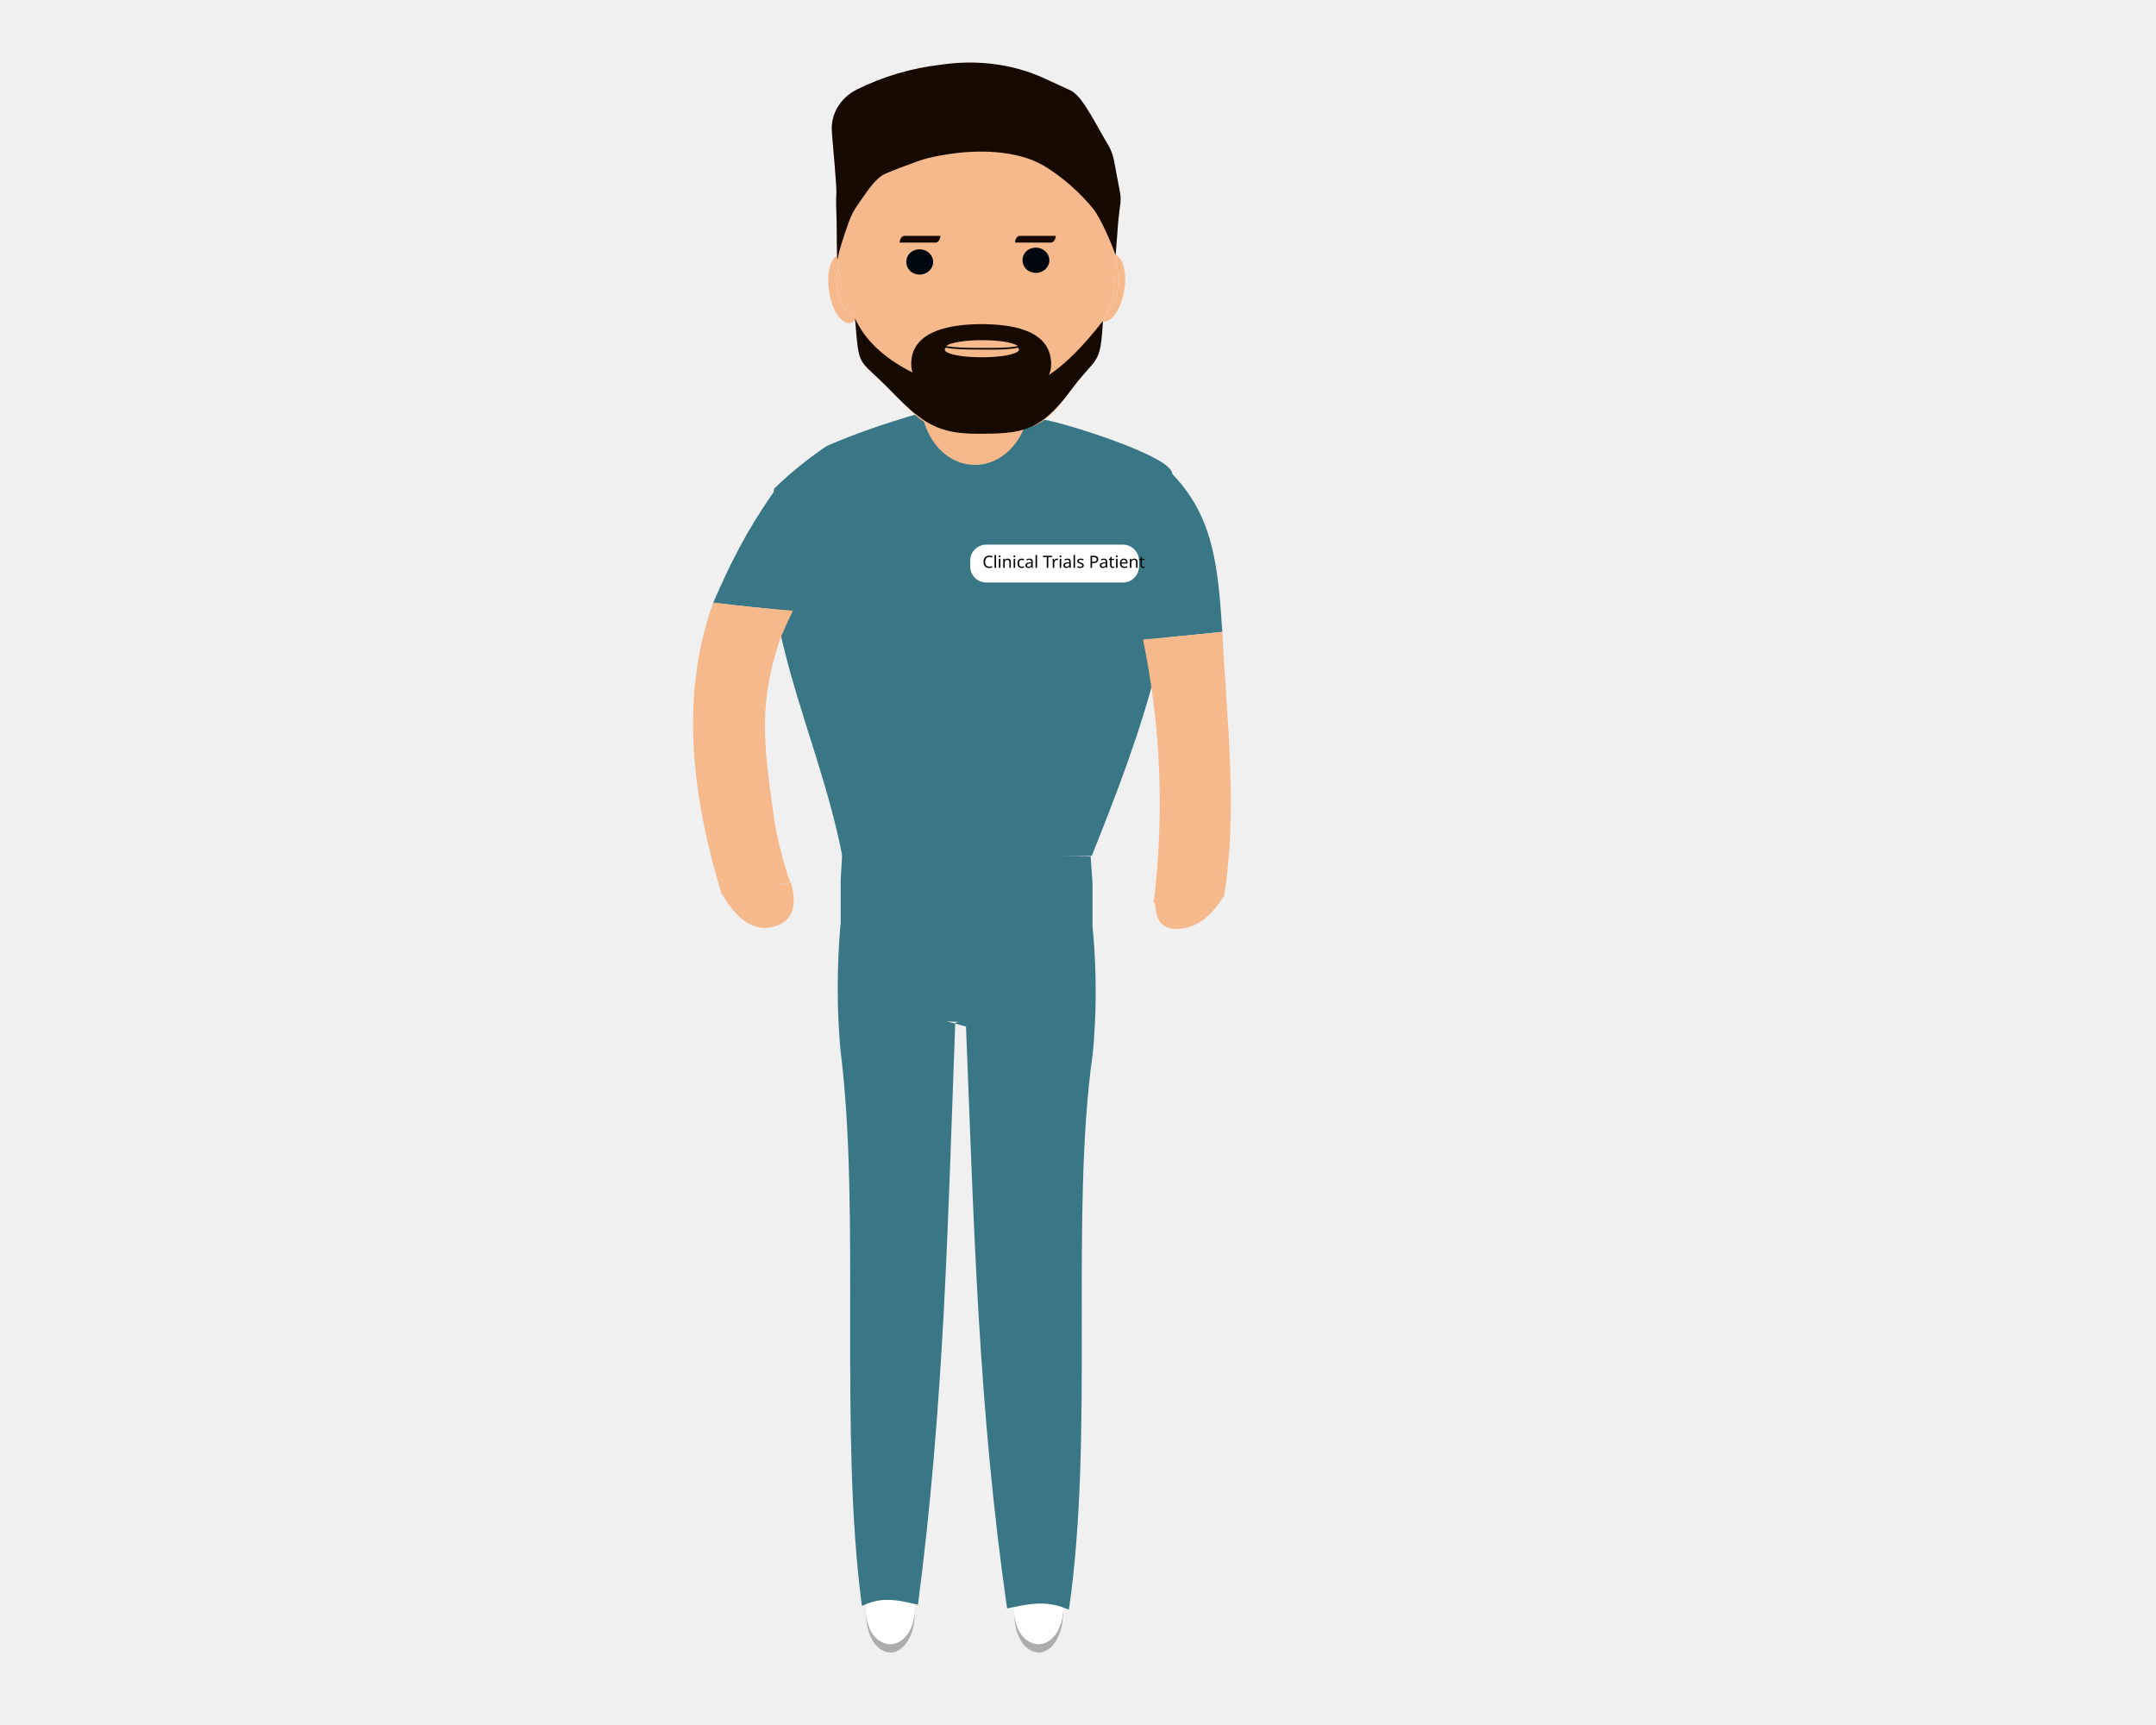
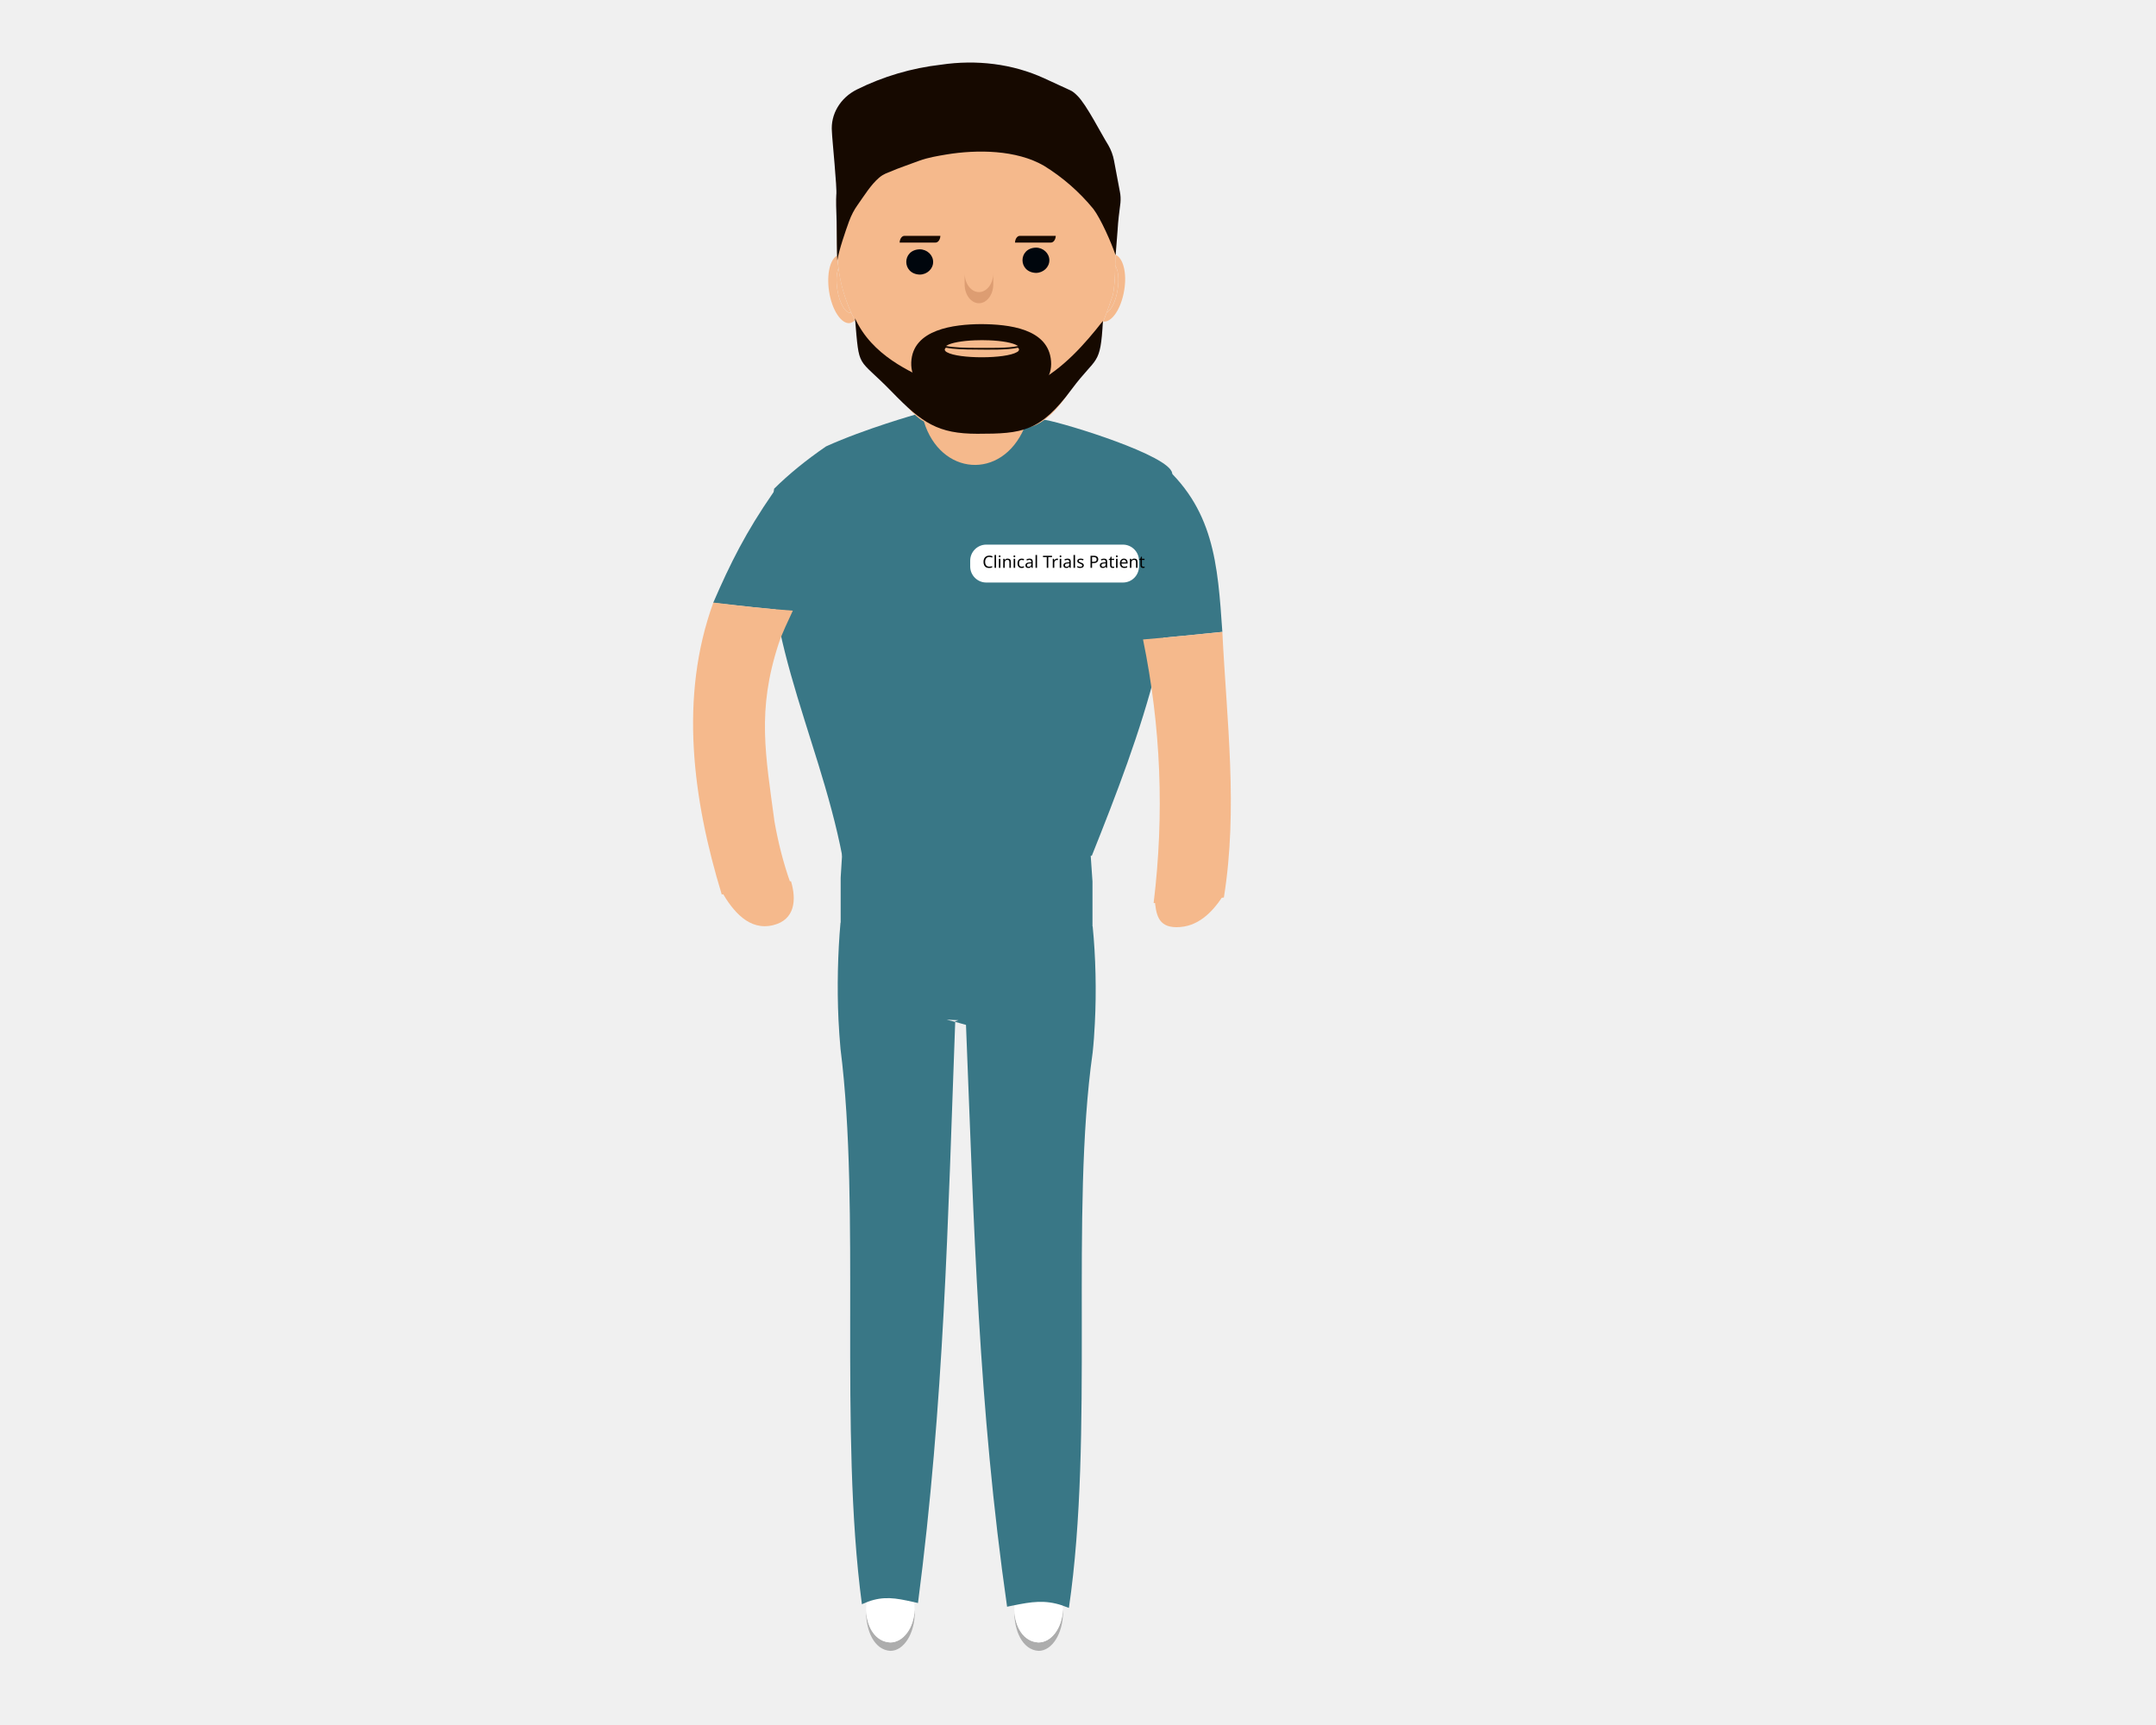
<svg xmlns="http://www.w3.org/2000/svg" version="1.1" id="Layer_1" x="0px" y="0px" viewBox="0 0 1280 1024" style="enable-background:new 0 0 1280 1024;" xml:space="preserve">
  <style type="text/css">
	.st0{fill:#397786;}
	.st1{fill:#F5B98C;}
- 	.st2{fill:#E2A379;}
- 	.st3{fill:#EFB58E;}
- 	.st4{fill:#160900;}
- 	.st5{fill:#FFFFFF;}
- 	.st6{font-family:'ArialMT';}
- 	.st7{font-size:10px;}
- 	.st8{fill:#00060D;}
- 	.st9{fill:#ADADAD;}
- 	.st10{fill:none;stroke:#999999;stroke-width:0.25;stroke-miterlimit:10;}
+ 	.st2{fill:#DD9D72;}
+ 	.st3{fill:#160900;}
+ 	.st4{fill:#FFFFFF;}
+ 	.st5{font-family:'ArialMT';}
+ 	.st6{font-size:10px;}
+ 	.st7{fill:#00060D;}
+ 	.st8{fill:#ADADAD;}
+ 	.st9{fill:none;stroke:#999999;stroke-width:0.25;stroke-miterlimit:10;}
+ 	.st10{opacity:0;}
+ 	.st11{fill:#FF5F5F;}
</style>
  <path id="shoulderRight" class="st0" d="M725.7,375.1c-15.7,1.6-31.3,3.2-47,4.5c-5.3-25.7-10.6-51.2-19.5-75.9  c8.2-11.4,17.9-20.9,28.5-30C720.9,301.4,722.9,334.8,725.7,375.1z" />
  <g id="shoulderLeft">
    <path class="st0" d="M500.7,308.7c-10.9,17.4-20.9,35.3-29.9,53.8c-15.9-0.9-31.3-3-47.4-4.6c10.3-23.8,19.5-42.1,35.4-65.1   c7.2-10.4,29-27.7,45.4-28.4c0.4,0,1.1-0.8,1-0.2C506.1,279.2,502.5,293.8,500.7,308.7z" />
  </g>
  <path id="torso" class="st0" d="M648.2,508c-49.5,0.7-98.7-2.5-148.1,0.4c-14.5-75.2-53.5-139.9-40.5-218.3c8.7-8.6,19-17,30.8-25.1  c23.4-10.6,54.1-19.2,53.8-19.1l60.9,1.7l15.7,1.7c12.7,2.3,73.8,21.2,75.1,31.6C705.7,359.2,677.4,435,648.2,508z" />
  <g id="skin">
    <g>
      <path class="st1" d="M667.4,172.5c-1.8,10.8-7.3,19-12.4,18.4c0.7-1.9,1.4-3.7,2-5.3c2.8-1.5,5.5-6.9,6.5-13.6    c1-6.2,0.4-11.8-1.4-14.4c0-2.1,0.1-4.3,0.1-6.4C666.8,153,669.2,162.1,667.4,172.5z" />
      <path class="st1" d="M663.5,172c-1,6.7-3.8,12.1-6.5,13.6c1.8-4.9,3-8.5,3.6-10.2c1-3.9,1.4-10.6,1.5-17.8    C663.9,160.2,664.5,165.8,663.5,172z" />
    </g>
    <g>
      <path class="st1" d="M507.6,190.1c-0.8,0.8-1.8,1.4-3,1.7c-5.1,0.7-10.7-7.7-12.4-18.9c-1.5-10.2,0.6-19.1,4.9-21.2    c0.1,2.5,0.3,5,0.7,7.4c-1.2,2.9-1.5,7.6-0.7,12.7c1.2,8.2,4.9,14.4,8.1,13.9c0.1,0,0.1,0,0.2,0c0.5,1.1,1,2.2,1.6,3.3    L507.6,190.1z" />
      <path class="st1" d="M505.4,185.7c-0.1,0-0.1,0-0.2,0c-3.2,0.5-6.9-5.7-8.1-13.9c-0.8-5.1-0.5-9.8,0.7-12.7    C499,168.3,501.5,177.2,505.4,185.7z" />
    </g>
    <path class="st1" d="M662.2,151.2c0,2.1,0,4.3-0.1,6.4c-0.1,7.1-0.5,13.9-1.5,17.8c-0.6,1.7-1.9,5.3-3.6,10.2   c-0.6,1.6-1.3,3.4-2,5.3c-8.7,22.9-25.9,61.7-46.9,63.2c-13.5,31.2-49.8,28.3-59.6-3.9c-12-6.2-29.1-36.6-40.9-60.1L507,189   c-0.6-1.1-1.1-2.2-1.6-3.3c-3.9-8.5-6.5-17.4-7.6-26.6c-0.3-2.5-0.5-4.9-0.7-7.4c-0.1-1.4-0.1-2.8-0.1-4.2v-16.6   c0-32.5,23.7-58.9,52.9-58.9H607c30.4,0,55,27.4,55.1,61.3C662,137.4,662.2,144.2,662.2,151.2z" />
    <g id="arms">
-       <path id="rightHand" class="st1" d="M685.5,534.6c0.8,9,1.9,16.8,13,16.8c12.4,0,20.9-8.4,27.5-18.4    C712.6,533.4,699.1,533.6,685.5,534.6z" />
+       <path id="rightHand" class="st1" d="M685.5,533.6c0.8,9,1.9,16.8,13,16.8c12.4,0,20.9-8.4,27.5-18.4    C712.6,532.4,699.1,532.6,685.5,533.6z" />
      <path class="st1" d="M725.7,375.1c2.6,53,9.4,104.8,0.9,157.7c-5.5,0.5-11.1,0.9-16.6,1.3c-4.3,0.4-8.7,0.7-13,1.1    c-0.1,0-0.2,0-0.3,0c-3.9,0.3-7.9,0.6-11.8,0.9c6.4-52.7,4.4-104.5-6.3-156.5C694.3,378.3,710,376.7,725.7,375.1z" />
-       <path id="leftHand" class="st1" d="M459,550.2c-14.3,3.5-23.9-8.4-30.5-19.8c13.6-2.8,27.3-4.4,41.1-6.3    C472.9,535,472.1,547,459,550.2z" />
+       <path id="leftHand" class="st1" d="M459,549.2c-14.3,3.5-23.9-8.4-30.5-19.8c13.6-2.8,27.3-4.4,41.1-6.3    C472.9,534,472.1,546,459,549.2z" />
      <path class="st1" d="M469.2,523.9c-4.2,0.8-8.6,1.6-12.7,2.2c-4.2,0.7-8.1,1.3-12.3,2c-0.2,0-0.4,0.1-0.6,0.1    c-5,0.9-10,1.8-15.1,2.8c-17.2-56.4-25.4-117.2-5-173.3c15.7,1.9,31.4,3.7,47.2,4.8c-2.8,6.1-6.5,13.6-8.5,19.8    c-12.9,39.6-7.7,65.6-2.4,105.4C462,500.1,465,512.1,469.2,523.9z" />
    </g>
-     <path class="st1" d="M581.5,179.3c-4.7,0-8.5-5.1-8.5-11.2v6.6c0,6.2,3.8,11.2,8.5,11.2s8.5-5.1,8.5-11.2v-6.6   C590,174.2,586.2,179.3,581.5,179.3z" />
+     <path id="nose" class="st2 st1" d="M581.2,173.4c-4.7,0-8.5-5.1-8.5-11.2v6.6c0,6.2,3.8,11.2,8.5,11.2s8.5-5.1,8.5-11.2v-6.6   C589.7,168.3,585.9,173.4,581.2,173.4z" />
  </g>
  <g id="facialHair">
-     <path class="st4" d="M624,214.4c1.5,19.5-24.5,24.3-40.7,24.4c-16.2,0.1-43.1-4-42.3-23.7s25.4-22.6,41.5-22.7   C598.6,192.5,622.5,194.9,624,214.4z" />
-     <path class="st4" d="M654.8,190.5c-1.5,27.3-3.6,20.5-18.5,40.5c-18.7,25.3-29.3,26.5-56,26.5c-23.3,0-32.8-6.3-50.8-24.9   c-20.9-21.5-19.2-12.3-21.9-43.7c10.1,22.2,32.9,31.9,46.6,38.1C603.3,249,633.2,218.1,654.8,190.5L654.8,190.5z" />
+     <path class="st3" d="M624,214.4c1.5,19.5-24.5,24.3-40.7,24.4c-16.2,0.1-43.1-4-42.3-23.7s25.4-22.6,41.5-22.7   C598.6,192.5,622.5,194.9,624,214.4z" />
+     <path class="st3" d="M654.8,190.5c-1.5,27.3-3.6,20.5-18.5,40.5c-18.7,25.3-29.3,26.5-56,26.5c-23.3,0-32.8-6.3-50.8-24.9   c-20.9-21.5-19.2-12.3-21.9-43.7c10.1,22.2,32.9,31.9,46.6,38.1C603.3,249,633.2,218.1,654.8,190.5L654.8,190.5z" />
  </g>
  <g id="lips">
    <path id="lowerLip" class="st1" d="M605,207.5L605,207.5c0,0.6-0.6,1.2-1.2,1.5c-6.9,4.1-34.6,4.1-41.6,0.1   c-0.6-0.3-1.3-0.9-1.3-1.5c0-0.4,0.2-0.8,0.7-1.2c4.7,0.9,11.2,1.1,17.4,1.1c8.7,0.1,19.3,0.3,25.3-1.1   C604.8,206.8,605,207.1,605,207.5z" />
    <path id="upperLip" class="st1" d="M604.4,205.4c-6,1.4-16.6,1.1-25.3,1.1c-6.2,0-12.8-0.2-17.4-1.1l0.1-0.1l0,0   c0.1-0.1,0.2-0.1,0.3-0.2l0,0c2.5-1.6,9-2.8,17-3.1c0.2,0,0.3,0,0.5,0c2.2-0.1,4.6-0.1,6.8,0c0.2,0,0.3,0,0.5,0   c8,0.3,14.5,1.5,17,3.1c0.1,0,0.1,0.1,0.2,0.1C604.2,205.3,604.3,205.3,604.4,205.4z" />
  </g>
-   <path class="st5" d="M666.7,345.8h-81.2c-5.2,0-9.5-4.3-9.5-9.5v-3.5c0-5.2,4.3-9.5,9.5-9.5h81.2c5.2,0,9.5,4.3,9.5,9.5v3.5  C676.2,341.5,672,345.8,666.7,345.8z" />
-   <text transform="matrix(1 0 0 1 583.2943 337.0621)" class="st6 st7">Clinical Trials Patient</text>
+   <path class="st4" d="M666.7,345.8h-81.2c-5.2,0-9.5-4.3-9.5-9.5v-3.5c0-5.2,4.3-9.5,9.5-9.5h81.2c5.2,0,9.5,4.3,9.5,9.5v3.5  C676.2,341.5,672,345.8,666.7,345.8z" />
+   <text transform="matrix(1 0 0 1 583.2943 337.0621)" class="st5 st6">Clinical Trials Patient</text>
  <g id="eyes">
    <g id="brows">
-       <path class="st4" d="M537,140c-1.6,0-2.8,1.8-2.9,4h21.3c1.6,0,2.8-1.8,2.9-4H537z" />
-       <path class="st4" d="M605.5,140c-1.6,0-2.8,1.8-2.9,4h21.3c1.6,0,2.8-1.8,2.9-4H605.5z" />
+       <path class="st3" d="M537,140c-1.6,0-2.8,1.8-2.9,4h21.3c1.6,0,2.8-1.8,2.9-4H537z" />
+       <path class="st3" d="M605.5,140c-1.6,0-2.8,1.8-2.9,4h21.3c1.6,0,2.8-1.8,2.9-4H605.5z" />
    </g>
-     <path class="st8" d="M554,155.5c0,4.1-3.6,7.5-8,7.5c-10.6-0.4-10.6-14.7,0-15C550.4,148,554,151.4,554,155.5z" />
-     <path class="st8" d="M623,154.5c0,4.1-3.6,7.5-8,7.5c-10.6-0.4-10.6-14.7,0-15C619.4,147,623,150.4,623,154.5z" />
+     <path class="st7" d="M554,155.5c0,4.1-3.6,7.5-8,7.5c-10.6-0.4-10.6-14.7,0-15C550.4,148,554,151.4,554,155.5z" />
+     <path class="st7" d="M623,154.5c0,4.1-3.6,7.5-8,7.5c-10.6-0.4-10.6-14.7,0-15C619.4,147,623,150.4,623,154.5z" />
  </g>
-   <path id="hair" class="st4" d="M664.9,114l-3.5-18.6c-0.6-3.3-1.8-6.5-3.5-9.4c-4.1-6.5-12.9-24-18.3-29.2c-1.3-1.3-2.7-2.6-4.4-3.3  l-15-6.9c-19-8.8-40.6-11.3-61.5-8.2c-17.5,2-34.4,7-49.9,14.7c-9.9,4.9-15.8,14.7-14.9,25.1c0.1,4.1,3.2,34.2,2.6,37.5  c-0.2,2.7-0.1,8.8,0.2,15.9c0.1,9.2,0.1,18.8,0.4,23l0,0c-0.1,0,0,0,0,0c1-6.2,4.9-17.5,6.9-23c1.4-3.9,3.2-7.2,5-9.7  c4.1-5.8,8-12.2,12.9-16.4c2.8-2.4,5.1-2.9,7.2-3.8c3.1-1.5,13.4-5,16.7-6.3c5.2-1.9,10.8-2.8,16.1-3.7c18.3-3,41.5-2.8,57.9,6.7  c11.2,6.9,21.1,15.6,29.3,25.6c4.4,5.8,10.6,19.8,13.1,27.2l0.1,0.3c0.1-0.6,0-0.3,0.1-0.8l1.1-14c0.3-5.5,1-10.9,1.7-16.3  C665.4,118.1,665.3,116,664.9,114z" />
+   <path id="hair" class="st3" d="M664.9,114l-3.5-18.6c-0.6-3.3-1.8-6.5-3.5-9.4c-4.1-6.5-12.9-24-18.3-29.2c-1.3-1.3-2.7-2.6-4.4-3.3  l-15-6.9c-19-8.8-40.6-11.3-61.5-8.2c-17.5,2-34.4,7-49.9,14.7c-9.9,4.9-15.8,14.7-14.9,25.1c0.1,4.1,3.2,34.2,2.6,37.5  c-0.2,2.7-0.1,8.8,0.2,15.9c0.1,9.2,0.1,18.8,0.4,23l0,0c-0.1,0,0,0,0,0c1-6.2,4.9-17.5,6.9-23c1.4-3.9,3.2-7.2,5-9.7  c4.1-5.8,8-12.2,12.9-16.4c2.8-2.4,5.1-2.9,7.2-3.8c3.1-1.5,13.4-5,16.7-6.3c5.2-1.9,10.8-2.8,16.1-3.7c18.3-3,41.5-2.8,57.9,6.7  c11.2,6.9,21.1,15.6,29.3,25.6c4.4,5.8,10.6,19.8,13.1,27.2l0.1,0.3c0.1-0.6,0-0.3,0.1-0.8l1.1-14c0.3-5.5,1-10.9,1.7-16.3  C665.4,118.1,665.3,116,664.9,114z" />
  <g id="legs">
    <g id="leftFeet">
      <g>
-         <path class="st9" d="M543,956.7c-0.4,10.8-6.8,19.3-14.5,19.3c-9.1-0.5-13.9-9.5-14.3-19c0,0.2,0,0.4,0,0.6     c-0.1,11.3,4.7,22.8,14.4,23.4c8,0,14.5-10.3,14.5-23c0-0.3,0-0.6,0-0.8C543,957,543,956.9,543,956.7z" />
-         <path class="st5" d="M515.5,947.9C515.5,947.8,515.5,947.8,515.5,947.9c2.1-7.1,6.4-12.5,13-12.9c-6.6,0.3-10.9,5.2-13,11.4     c0,0,0,0,0,0.1c-0.2,0.5-0.3,1.1-0.5,1.6c-0.7,2.8-1,5.7-0.9,8.7c0,0.1,0,0.2,0,0.3c0.1-2.6,0.4-5.2,1-7.7     C515.2,948.9,515.3,948.4,515.5,947.9z" />
-         <path class="st5" d="M541.7,948.3c0.3,1,0.6,2.1,0.8,3.3c0.3,1.6,0.5,3.4,0.5,5.2c0-0.2,0-0.3,0-0.5s0-0.5,0-0.7     c0-1.8-0.2-3.5-0.5-5.2c-0.2-1.2-0.5-2.4-0.9-3.5c-2.3-7-7.3-11.8-13.1-11.9C534.3,935,539.3,940.4,541.7,948.3z" />
-         <path class="st5" d="M528.5,976c7.7,0,14-8.5,14.5-19.3c-0.1-1.8-0.2-3.5-0.5-5.2c-0.2-1.1-0.5-2.2-0.8-3.3     c-2.3-7.8-7.3-13.3-13.1-13.3c-6.6,0.4-11,5.8-13,12.8c0,0,0,0,0,0.1c-0.1,0.5-0.3,1-0.4,1.5c-0.6,2.5-0.9,5-1,7.7     C514.6,966.5,519.4,975.5,528.5,976z" />
+         <path class="st8" d="M543,955.7c-0.4,10.8-6.8,19.3-14.5,19.3c-9.1-0.5-13.9-9.5-14.3-19c0,0.2,0,0.4,0,0.6     c-0.1,11.3,4.7,22.8,14.4,23.4c8,0,14.5-10.3,14.5-23c0-0.3,0-0.6,0-0.8C543,956,543,955.9,543,955.7z" />
+         <path class="st4" d="M515.5,946.9C515.5,946.8,515.5,946.8,515.5,946.9c2.1-7.1,6.4-12.5,13-12.9c-6.6,0.3-10.9,5.2-13,11.4     c0,0,0,0,0,0.1c-0.2,0.5-0.3,1.1-0.5,1.6c-0.7,2.8-1,5.7-0.9,8.7c0,0.1,0,0.2,0,0.3c0.1-2.6,0.4-5.2,1-7.7     C515.2,947.9,515.3,947.4,515.5,946.9z" />
+         <path class="st4" d="M541.7,947.3c0.3,1,0.6,2.1,0.8,3.3c0.3,1.6,0.5,3.4,0.5,5.2c0-0.2,0-0.3,0-0.5s0-0.5,0-0.7     c0-1.8-0.2-3.5-0.5-5.2c-0.2-1.2-0.5-2.4-0.9-3.5c-2.3-7-7.3-11.8-13.1-11.9C534.3,934,539.3,939.4,541.7,947.3z" />
+         <path class="st4" d="M528.5,975c7.7,0,14-8.5,14.5-19.3c-0.1-1.8-0.2-3.5-0.5-5.2c-0.2-1.1-0.5-2.2-0.8-3.3     c-2.3-7.8-7.3-13.3-13.1-13.3c-6.6,0.4-11,5.8-13,12.8c0,0,0,0,0,0.1c-0.1,0.5-0.3,1-0.4,1.5c-0.6,2.5-0.9,5-1,7.7     C514.6,965.5,519.4,974.5,528.5,975z" />
      </g>
-       <path class="st10" d="M538,972" />
+       <path class="st9" d="M538,971" />
    </g>
    <g id="rightFeet">
-       <path class="st10" d="M626.5,973" />
+       <path class="st9" d="M626.5,972" />
      <g>
-         <path class="st9" d="M631,956.7c-0.4,10.8-6.8,19.3-14.5,19.3c-9.1-0.5-13.9-9.5-14.3-19c0,0.2,0,0.4,0,0.6     c-0.1,11.3,4.7,22.8,14.4,23.4c8,0,14.5-10.3,14.5-23c0-0.3,0-0.6,0-0.8C631,957,631,956.9,631,956.7z" />
-         <path class="st5" d="M603.5,947.9C603.5,947.8,603.5,947.8,603.5,947.9c2.1-7.1,6.4-12.5,13-12.9c-6.6,0.3-10.9,5.2-13,11.4     c0,0,0,0,0,0.1c-0.2,0.5-0.3,1.1-0.5,1.6c-0.7,2.8-1,5.7-0.9,8.7c0,0.1,0,0.2,0,0.3c0.1-2.6,0.4-5.2,1-7.7     C603.2,948.9,603.3,948.4,603.5,947.9z" />
-         <path class="st5" d="M629.7,948.3c0.3,1,0.6,2.1,0.8,3.3c0.3,1.6,0.5,3.4,0.5,5.2c0-0.2,0-0.3,0-0.5s0-0.5,0-0.7     c0-1.8-0.2-3.5-0.5-5.2c-0.2-1.2-0.5-2.4-0.9-3.5c-2.3-7-7.3-11.8-13.1-11.9C622.3,935,627.3,940.4,629.7,948.3z" />
-         <path class="st5" d="M616.5,976c7.7,0,14-8.5,14.5-19.3c-0.1-1.8-0.2-3.5-0.5-5.2c-0.2-1.1-0.5-2.2-0.8-3.3     c-2.3-7.8-7.3-13.3-13.1-13.3c-6.6,0.4-11,5.8-13,12.8c0,0,0,0,0,0.1c-0.1,0.5-0.3,1-0.4,1.5c-0.6,2.5-0.9,5-1,7.7     C602.6,966.5,607.4,975.5,616.5,976z" />
+         <path class="st8" d="M631,955.7c-0.4,10.8-6.8,19.3-14.5,19.3c-9.1-0.5-13.9-9.5-14.3-19c0,0.2,0,0.4,0,0.6     c-0.1,11.3,4.7,22.8,14.4,23.4c8,0,14.5-10.3,14.5-23c0-0.3,0-0.6,0-0.8C631,956,631,955.9,631,955.7z" />
+         <path class="st4" d="M603.5,946.9C603.5,946.8,603.5,946.8,603.5,946.9c2.1-7.1,6.4-12.5,13-12.9c-6.6,0.3-10.9,5.2-13,11.4     c0,0,0,0,0,0.1c-0.2,0.5-0.3,1.1-0.5,1.6c-0.7,2.8-1,5.7-0.9,8.7c0,0.1,0,0.2,0,0.3c0.1-2.6,0.4-5.2,1-7.7     C603.2,947.9,603.3,947.4,603.5,946.9z" />
+         <path class="st4" d="M629.7,947.3c0.3,1,0.6,2.1,0.8,3.3c0.3,1.6,0.5,3.4,0.5,5.2c0-0.2,0-0.3,0-0.5s0-0.5,0-0.7     c0-1.8-0.2-3.5-0.5-5.2c-0.2-1.2-0.5-2.4-0.9-3.5c-2.3-7-7.3-11.8-13.1-11.9C622.3,934,627.3,939.4,629.7,947.3z" />
+         <path class="st4" d="M616.5,975c7.7,0,14-8.5,14.5-19.3c-0.1-1.8-0.2-3.5-0.5-5.2c-0.2-1.1-0.5-2.2-0.8-3.3     c-2.3-7.8-7.3-13.3-13.1-13.3c-6.6,0.4-11,5.8-13,12.8c0,0,0,0,0,0.1c-0.1,0.5-0.3,1-0.4,1.5c-0.6,2.5-0.9,5-1,7.7     C602.6,965.5,607.4,974.5,616.5,975z" />
      </g>
    </g>
-     <path class="st0" d="M650,608.5c-0.3,6-0.7,11.8-1.3,17.3c-13.5,95.7,1,226.6-14.1,329.7c-1.3-0.5-2.6-1-3.8-1.4   c-0.1-0.1-0.1-0.1-0.2-0.1c-10.3-3.4-18.1-2.2-29.3,0.1c0,0,0,0-0.1,0c-0.8,0.2-1.6,0.3-2.4,0.5c-0.3,0.1-0.6,0.1-0.9,0.2   c-17.1-119.3-19.6-225.8-24.4-345.4c-2.1-0.6-4.3-1.2-6.4-1.8c0-0.1,0-0.3,0-0.4c0.6-0.2,1.3-0.4,1.9-0.6h0.1l0,0H569l-2.6-0.1   l-4.4-0.2c1.7,0.4,3.4,0.9,5.1,1.3c-4.4,119.4-6.6,225.8-22.1,345c-0.3-0.1-0.5-0.1-0.8-0.2c-0.7-0.2-1.5-0.3-2.2-0.5h-0.1   c-10.2-2.3-17.2-3.5-26.6-0.1c0,0-0.1,0-0.2,0.1c-1.1,0.4-2.2,0.9-3.4,1.4c-13.7-103.1-0.6-234-12.7-329.7   c-0.5-5.5-0.9-11.3-1.2-17.3c-0.9-19.1-0.4-39.8,1.2-57.6c0,0,0,0,0.1,0V522l1-16l71-1.9v2.4l76.4,1.8l1.1,16v26.6   c0.1,0,0.1,0,0.1,0C650.5,568.7,651,589.4,650,608.5z" />
+     <path class="st0" d="M650,607.5c-0.3,6-0.7,11.8-1.3,17.3c-13.5,95.7,1,226.6-14.1,329.7c-1.3-0.5-2.6-1-3.8-1.4   c-0.1-0.1-0.1-0.1-0.2-0.1c-10.3-3.4-18.1-2.2-29.3,0.1c0,0,0,0-0.1,0c-0.8,0.2-1.6,0.3-2.4,0.5c-0.3,0.1-0.6,0.1-0.9,0.2   c-17.1-119.3-19.6-225.8-24.4-345.4c-2.1-0.6-4.3-1.2-6.4-1.8c0-0.1,0-0.3,0-0.4c0.6-0.2,1.3-0.4,1.9-0.6h0.1l0,0H569l-2.6-0.1   l-4.4-0.2c1.7,0.4,3.4,0.9,5.1,1.3c-4.4,119.4-6.6,225.8-22.1,345c-0.3-0.1-0.5-0.1-0.8-0.2c-0.7-0.2-1.5-0.3-2.2-0.5h-0.1   c-10.2-2.3-17.2-3.5-26.6-0.1c0,0-0.1,0-0.2,0.1c-1.1,0.4-2.2,0.9-3.4,1.4c-13.7-103.1-0.6-234-12.7-329.7   c-0.5-5.5-0.9-11.3-1.2-17.3c-0.9-19.1-0.4-39.8,1.2-57.6c0,0,0,0,0.1,0V521l1-16l71-1.9v2.4l76.4,1.8l1.1,16v26.6   c0.1,0,0.1,0,0.1,0C650.5,567.7,651,588.4,650,607.5z" />
+   </g>
+   <g id="sick" class="st10">
+     <circle class="st11" cx="623" cy="183.4" r="3.6" />
+     <circle class="st11" cx="558.3" cy="120.8" r="3.6" />
+     <circle class="st11" cx="623" cy="117.3" r="3.6" />
+     <circle class="st11" cx="517" cy="151.7" r="3.6" />
+     <circle class="st11" cx="432.1" cy="499.5" r="3.6" />
+     <circle class="st11" cx="428.5" cy="375.1" r="3.6" />
+     <circle class="st11" cx="534.1" cy="185.7" r="3.6" />
+     <circle class="st11" cx="452.9" cy="526.1" r="3.6" />
+     <circle class="st11" cx="446.3" cy="459.2" r="3.6" />
+     <circle class="st11" cx="423.4" cy="433.6" r="3.6" />
+     <circle class="st11" cx="449.9" cy="377.1" r="3.6" />
+     <circle class="st11" cx="719" cy="492.4" r="3.6" />
+     <circle class="st11" cx="716.9" cy="391.9" r="3.6" />
+     <circle class="st11" cx="698.1" cy="515.5" r="3.6" />
+     <circle class="st11" cx="697.6" cy="464.2" r="3.6" />
+     <circle class="st11" cx="720.5" cy="438.6" r="3.6" />
+     <circle class="st11" cx="690.5" cy="388.3" r="3.6" />
  </g>
</svg>
